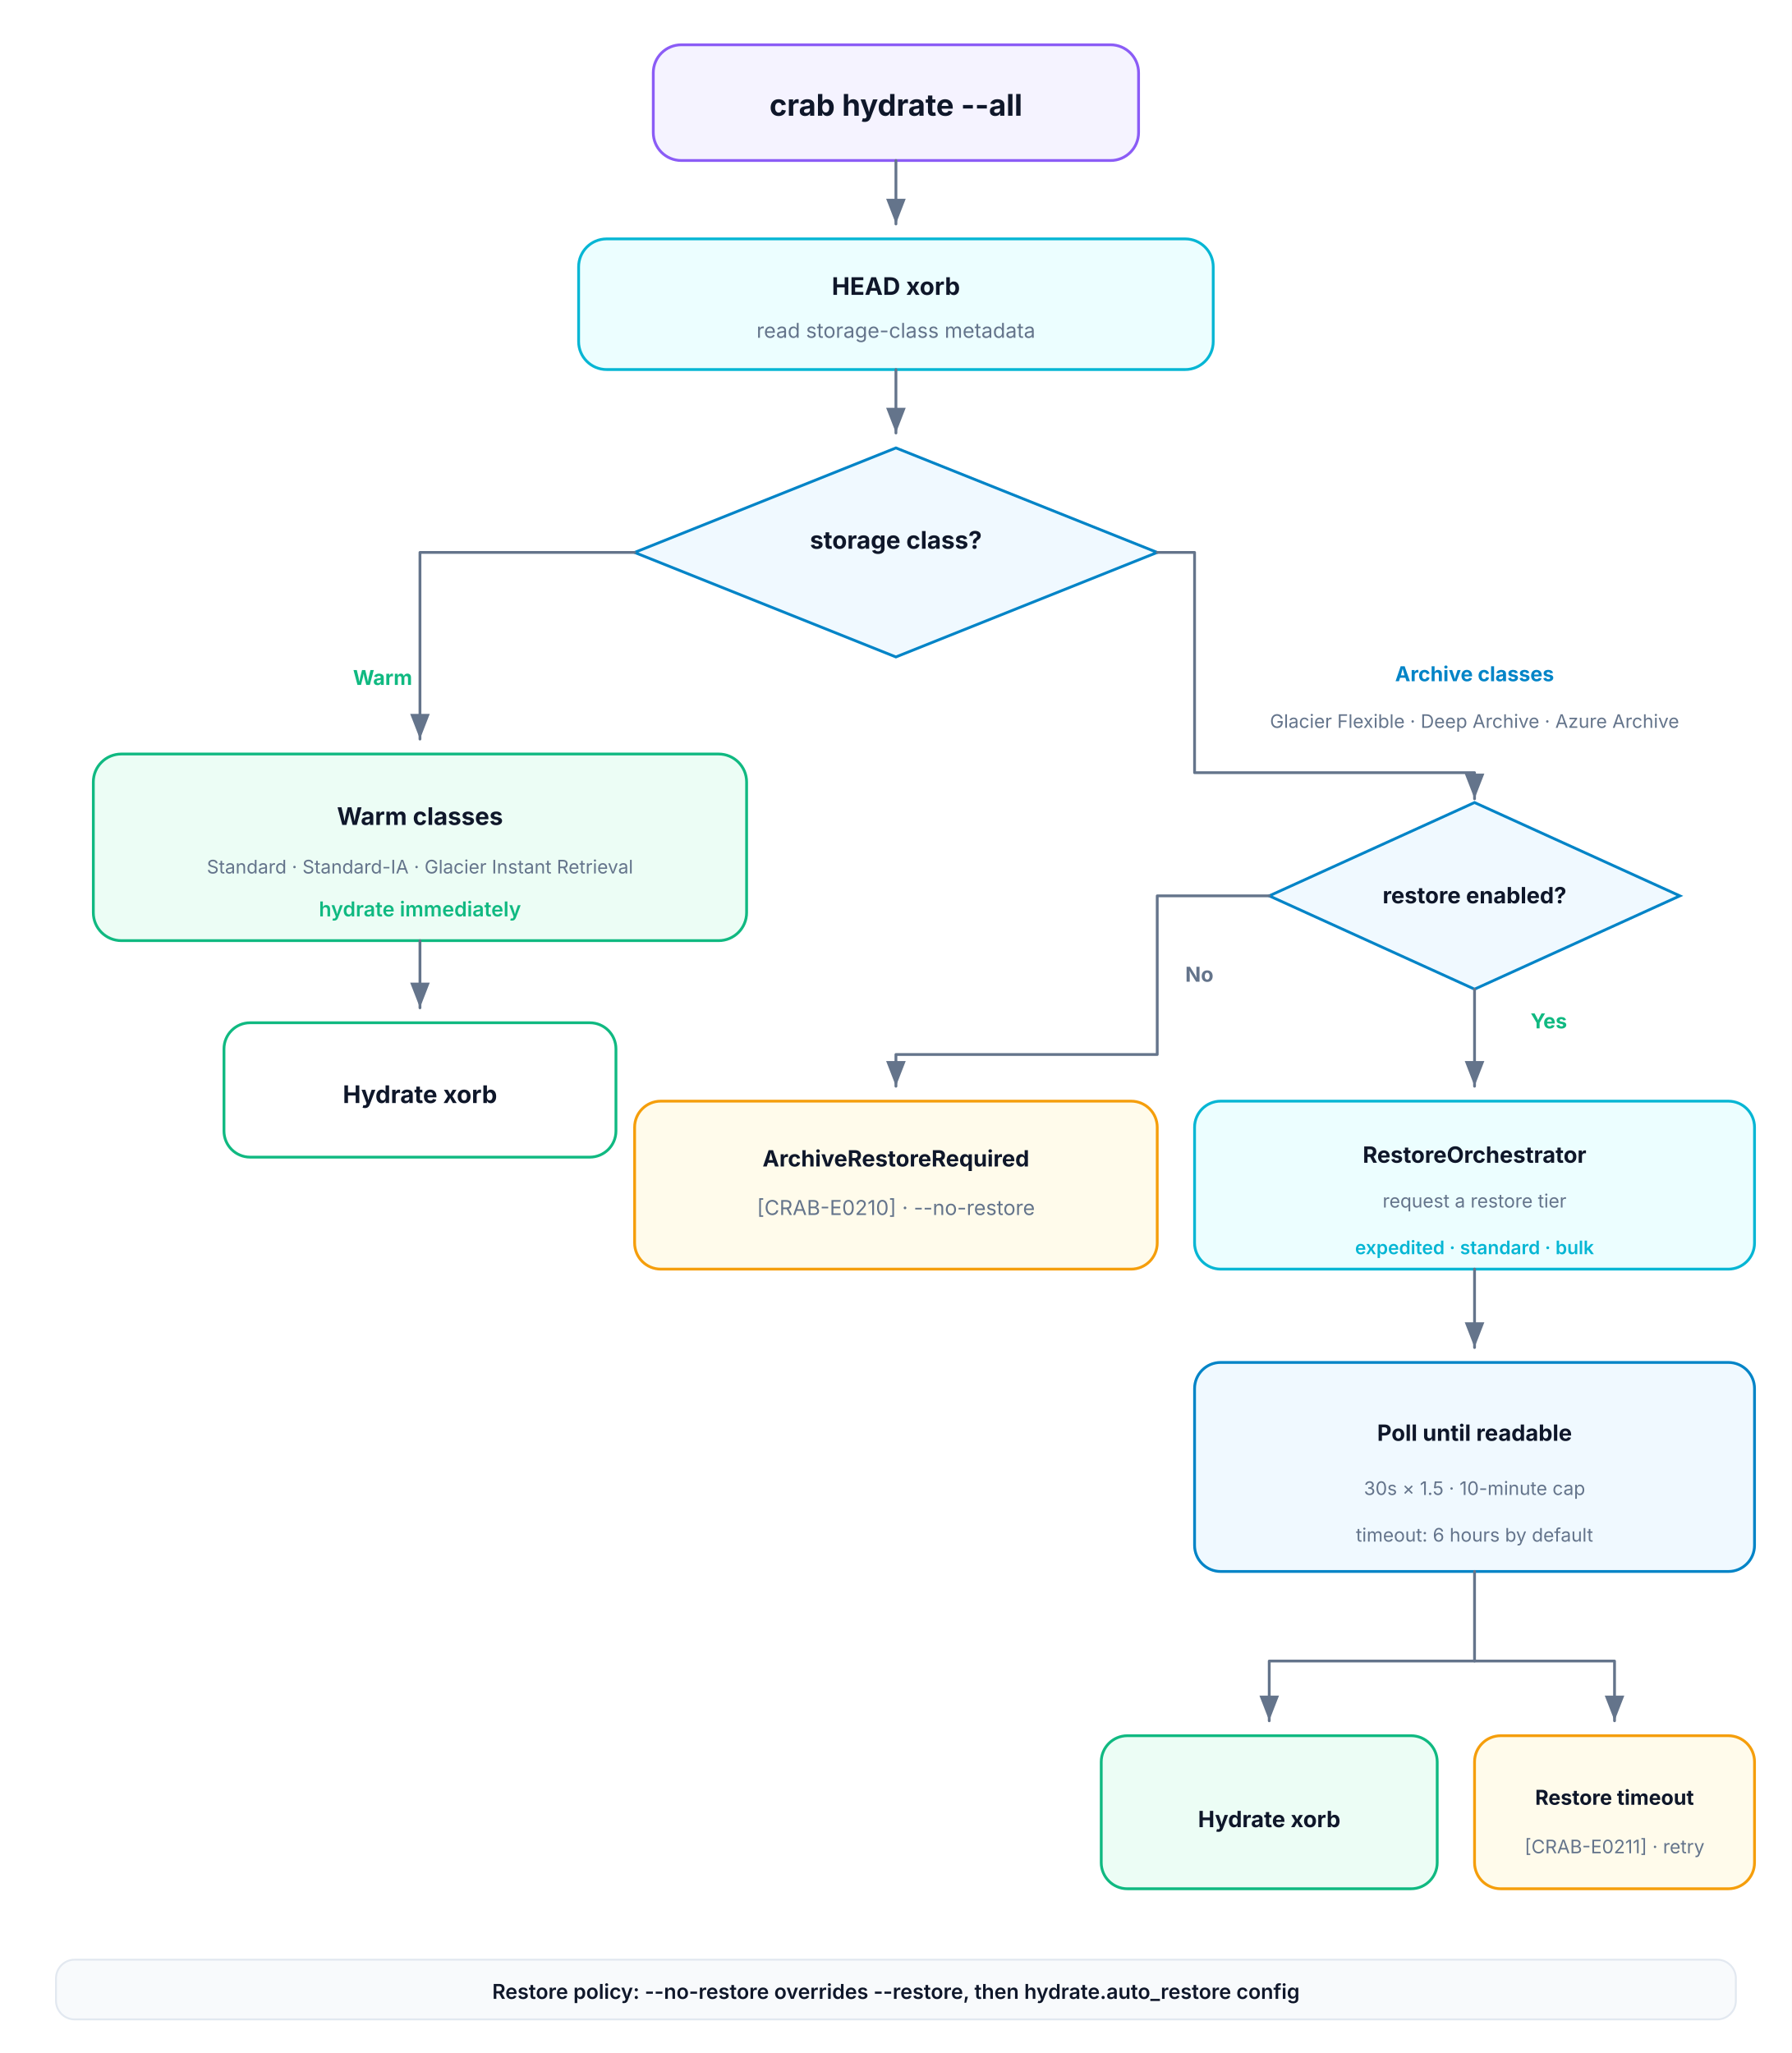
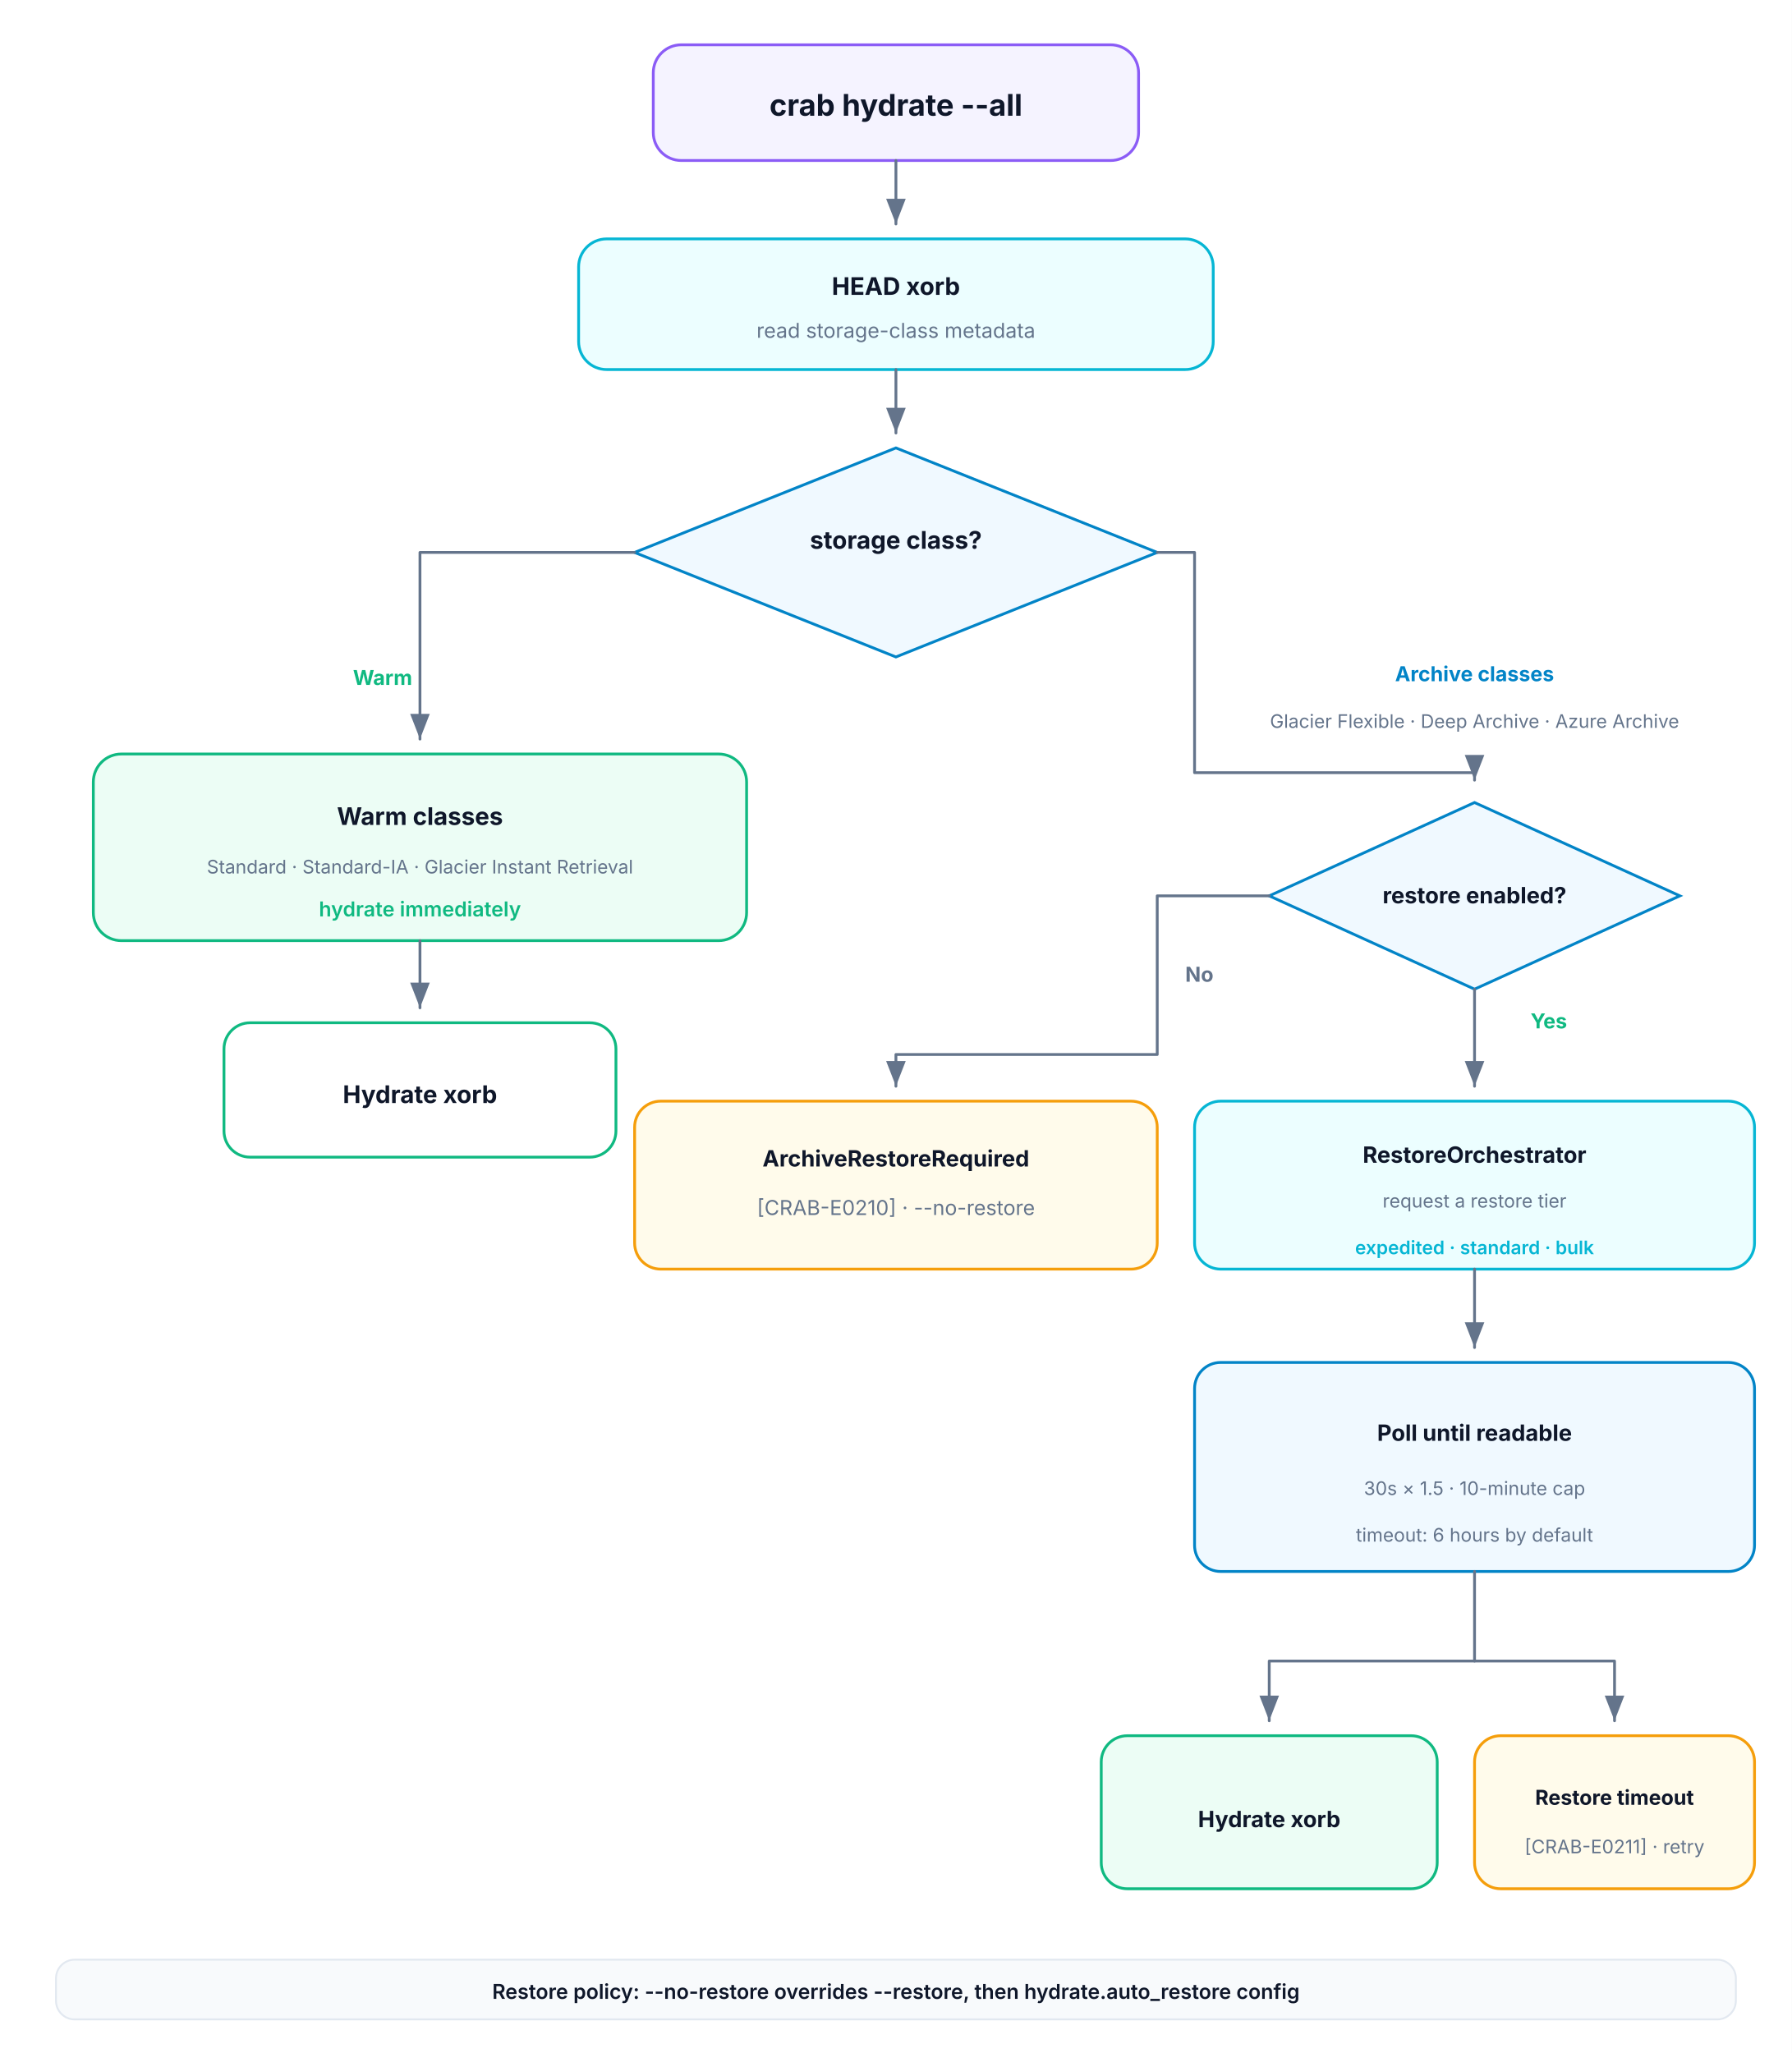
<svg xmlns="http://www.w3.org/2000/svg" viewBox="0 0 960 1100" width="960" height="1100" role="img" aria-labelledby="restore-title restore-desc">
  <defs>
    <marker id="arrowhead" markerWidth="9" markerHeight="7" refX="9" refY="3.5" orient="auto">
      <polygon points="0 0, 9 3.5, 0 7" fill="#64748B" />
    </marker>
  </defs>
  <rect width="960" height="1100" fill="#FFFFFF" />
  <g id="entry">
    <rect x="350" y="24" width="260" height="62" rx="15" fill="#F5F3FF" stroke="#8B5CF6" stroke-width="1.5" />
    <text x="480" y="62" text-anchor="middle" font-family="Inter, ui-sans-serif, system-ui, sans-serif" font-size="16" font-weight="700" fill="#0F172A">crab hydrate --all</text>
    <rect x="310" y="128" width="340" height="70" rx="15" fill="#ECFEFF" stroke="#06B6D4" stroke-width="1.5" />
    <text x="480" y="158" text-anchor="middle" font-family="Inter, ui-sans-serif, system-ui, sans-serif" font-size="13" font-weight="700" fill="#0F172A">HEAD xorb</text>
    <text x="480" y="181" text-anchor="middle" font-family="Inter, ui-sans-serif, system-ui, sans-serif" font-size="11" fill="#64748B">read storage-class metadata</text>
    <polygon points="480,240 620,296 480,352 340,296" fill="#F0F9FF" stroke="#0284C7" stroke-width="1.5" />
    <text x="480" y="294" text-anchor="middle" font-family="Inter, ui-sans-serif, system-ui, sans-serif" font-size="13" font-weight="700" fill="#0F172A">storage class?</text>
  </g>
  <g id="warm-path">
    <text x="205" y="367" text-anchor="middle" font-family="Inter, ui-sans-serif, system-ui, sans-serif" font-size="11" font-weight="700" fill="#10B981">Warm</text>
    <rect x="50" y="404" width="350" height="100" rx="15" fill="#ECFDF5" stroke="#10B981" stroke-width="1.5" />
    <text x="225" y="442" text-anchor="middle" font-family="Inter, ui-sans-serif, system-ui, sans-serif" font-size="13" font-weight="700" fill="#0F172A">Warm classes</text>
    <text x="225" y="468" text-anchor="middle" font-family="Inter, ui-sans-serif, system-ui, sans-serif" font-size="10" fill="#64748B">Standard · Standard-IA · Glacier Instant Retrieval</text>
    <text x="225" y="491" text-anchor="middle" font-family="Inter, ui-sans-serif, system-ui, sans-serif" font-size="11" font-weight="600" fill="#10B981">hydrate immediately</text>
    <rect x="120" y="548" width="210" height="72" rx="14" fill="#FFFFFF" stroke="#10B981" stroke-width="1.5" />
    <text x="225" y="591" text-anchor="middle" font-family="Inter, ui-sans-serif, system-ui, sans-serif" font-size="13" font-weight="700" fill="#0F172A">Hydrate xorb</text>
  </g>
  <g id="archive-path">
    <text x="790" y="365" text-anchor="middle" font-family="Inter, ui-sans-serif, system-ui, sans-serif" font-size="11" font-weight="700" fill="#0284C7">Archive classes</text>
    <text x="790" y="390" text-anchor="middle" font-family="Inter, ui-sans-serif, system-ui, sans-serif" font-size="10" fill="#64748B">Glacier Flexible · Deep Archive · Azure Archive</text>
    <polygon points="790,430 900,480 790,530 680,480" fill="#F0F9FF" stroke="#0284C7" stroke-width="1.5" />
    <text x="790" y="484" text-anchor="middle" font-family="Inter, ui-sans-serif, system-ui, sans-serif" font-size="12" font-weight="700" fill="#0F172A">restore enabled?</text>
    <rect x="340" y="590" width="280" height="90" rx="14" fill="#FFFBEB" stroke="#F59E0B" stroke-width="1.5" />
    <text x="480" y="625" text-anchor="middle" font-family="Inter, ui-sans-serif, system-ui, sans-serif" font-size="12" font-weight="700" fill="#0F172A">ArchiveRestoreRequired</text>
    <text x="480" y="651" text-anchor="middle" font-family="Inter, ui-sans-serif, system-ui, sans-serif" font-size="11" fill="#64748B">[CRAB-E0210] · --no-restore</text>
    <rect x="640" y="590" width="300" height="90" rx="14" fill="#ECFEFF" stroke="#06B6D4" stroke-width="1.5" />
    <text x="790" y="623" text-anchor="middle" font-family="Inter, ui-sans-serif, system-ui, sans-serif" font-size="12" font-weight="700" fill="#0F172A">RestoreOrchestrator</text>
    <text x="790" y="647" text-anchor="middle" font-family="Inter, ui-sans-serif, system-ui, sans-serif" font-size="10" fill="#64748B">request a restore tier</text>
    <text x="790" y="672" text-anchor="middle" font-family="Inter, ui-sans-serif, system-ui, sans-serif" font-size="10" font-weight="600" fill="#06B6D4">expedited · standard · bulk</text>
    <rect x="640" y="730" width="300" height="112" rx="14" fill="#F0F9FF" stroke="#0284C7" stroke-width="1.5" />
    <text x="790" y="772" text-anchor="middle" font-family="Inter, ui-sans-serif, system-ui, sans-serif" font-size="12" font-weight="700" fill="#0F172A">Poll until readable</text>
    <text x="790" y="801" text-anchor="middle" font-family="Inter, ui-sans-serif, system-ui, sans-serif" font-size="10" fill="#64748B">30s × 1.5 · 10-minute cap</text>
    <text x="790" y="826" text-anchor="middle" font-family="Inter, ui-sans-serif, system-ui, sans-serif" font-size="10" fill="#64748B">timeout: 6 hours by default</text>
    <rect x="590" y="930" width="180" height="82" rx="14" fill="#ECFDF5" stroke="#10B981" stroke-width="1.5" />
    <text x="680" y="979" text-anchor="middle" font-family="Inter, ui-sans-serif, system-ui, sans-serif" font-size="12" font-weight="700" fill="#0F172A">Hydrate xorb</text>
    <rect x="790" y="930" width="150" height="82" rx="14" fill="#FFFBEB" stroke="#F59E0B" stroke-width="1.5" />
    <text x="865" y="967" text-anchor="middle" font-family="Inter, ui-sans-serif, system-ui, sans-serif" font-size="11" font-weight="700" fill="#0F172A">Restore timeout</text>
    <text x="865" y="993" text-anchor="middle" font-family="Inter, ui-sans-serif, system-ui, sans-serif" font-size="10" fill="#64748B">[CRAB-E0211] · retry</text>
  </g>
  <g id="connections" fill="none" stroke="#64748B" stroke-width="1.5" stroke-linecap="round" stroke-linejoin="round">
    <line x1="480" y1="86" x2="480" y2="120" marker-end="url(#arrowhead)" />
    <line x1="480" y1="198" x2="480" y2="232" marker-end="url(#arrowhead)" />
    <path d="M 340 296 H 225 V 396" marker-end="url(#arrowhead)" />
    <line x1="225" y1="504" x2="225" y2="540" marker-end="url(#arrowhead)" />
-     <path d="M 620 296 H 640 V 414 H 790 V 428" marker-end="url(#arrowhead)" />
+     <path d="M 620 296 H 640 V 414 H 790 V 418" marker-end="url(#arrowhead)" />
    <path d="M 680 480 H 620 V 565 H 480 V 582" marker-end="url(#arrowhead)" />
    <line x1="790" y1="530" x2="790" y2="582" marker-end="url(#arrowhead)" />
    <line x1="790" y1="680" x2="790" y2="722" marker-end="url(#arrowhead)" />
    <path d="M 790 842 V 890 H 680 V 922" marker-end="url(#arrowhead)" />
    <path d="M 790 890 H 865 V 922" marker-end="url(#arrowhead)" />
  </g>
  <g id="branch-labels" font-family="Inter, ui-sans-serif, system-ui, sans-serif" font-size="11" font-weight="700" fill="#64748B">
    <text x="635" y="526">No</text>
    <text x="820" y="551" fill="#10B981">Yes</text>
  </g>
  <rect x="30" y="1050" width="900" height="32" rx="10" fill="#F8FAFC" stroke="#E2E8F0" stroke-width="1" />
  <text x="480" y="1071" text-anchor="middle" font-family="Inter, ui-sans-serif, system-ui, sans-serif" font-size="11" font-weight="600" fill="#0F172A">Restore policy: --no-restore overrides --restore, then hydrate.auto_restore config</text>
</svg>
